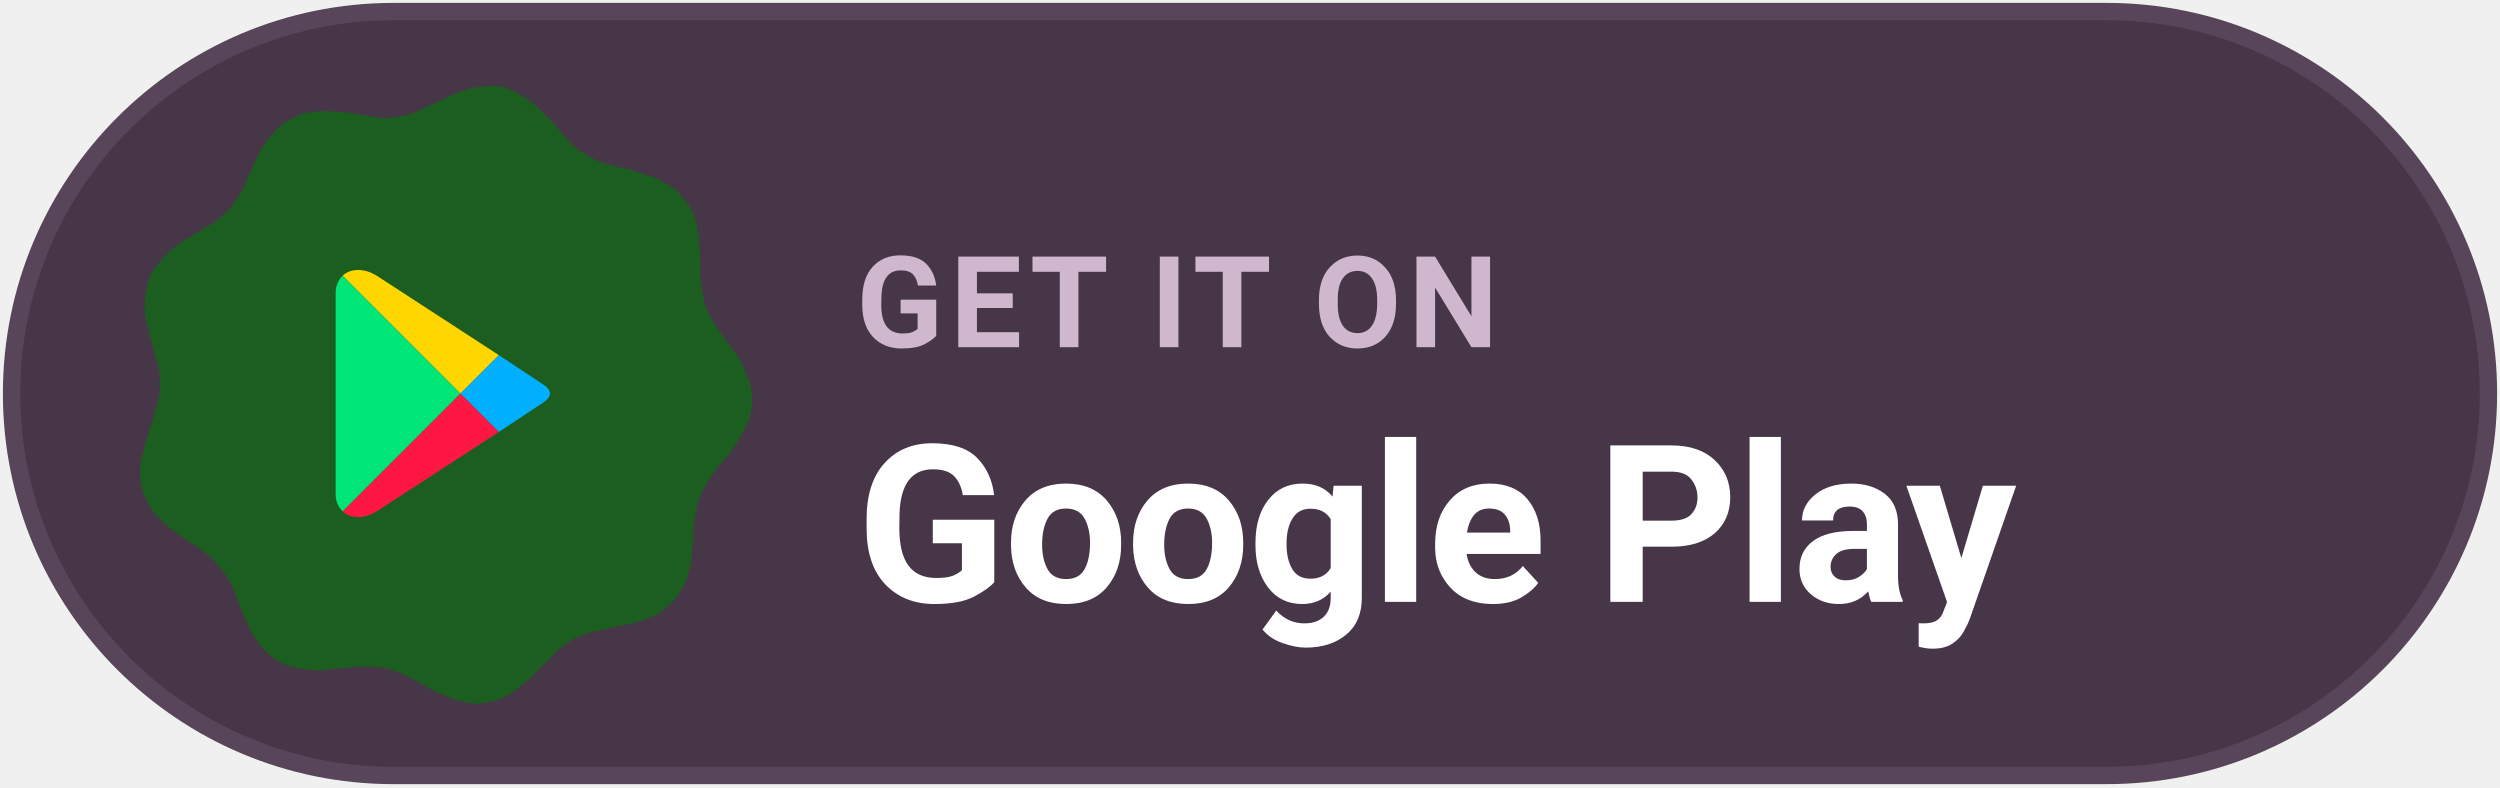
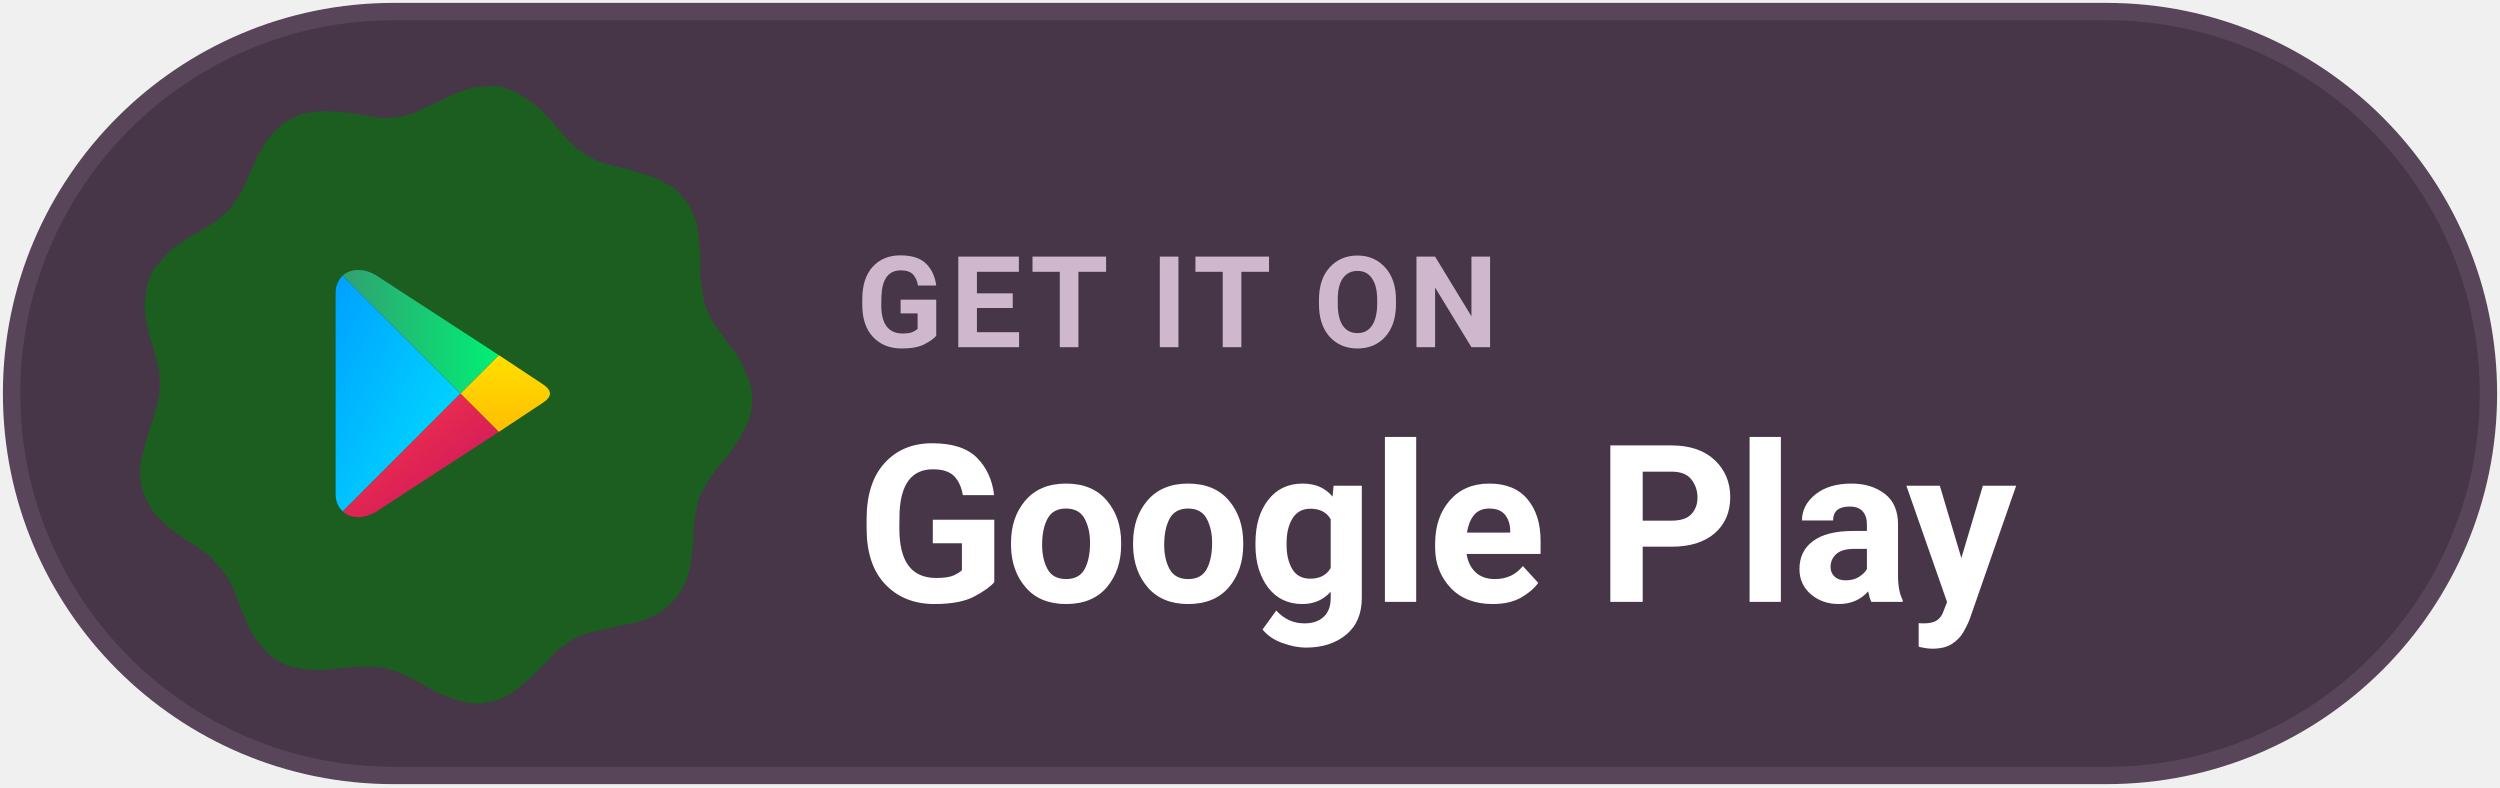
<svg xmlns="http://www.w3.org/2000/svg" width="216" height="68" viewBox="0 0 216 68">
  <defs>
+     <linearGradient id="gpB" x1="0" y1="0" x2="1" y2="1">
+       <stop offset="0" stop-color="#00A0FF" />
+       <stop offset="1" stop-color="#00E3FF" />
+     </linearGradient>
+     <linearGradient id="gpG" x1="0" y1="0" x2="1" y2="0">
+       <stop offset="0" stop-color="#32A071" />
+       <stop offset="1" stop-color="#00F076" />
+     </linearGradient>
+     <linearGradient id="gpY" x1="0" y1="0" x2="0" y2="1">
+       <stop offset="0" stop-color="#FFE000" />
+       <stop offset="1" stop-color="#FFBD00" />
+     </linearGradient>
+     <linearGradient id="gpR" x1="0" y1="0" x2="1" y2="1">
+       <stop offset="0" stop-color="#FF3A44" />
+       <stop offset="1" stop-color="#C31162" />
+     </linearGradient>
    <style>
      .sub { font-family: system-ui, -apple-system, 'Segoe UI', Roboto, Helvetica, Arial, sans-serif; font-size: 11px; font-weight: 600; text-transform: uppercase; letter-spacing: 0.6px; fill: #cfb8ce; }
      .title { font-family: system-ui, -apple-system, 'Segoe UI', Roboto, Helvetica, Arial, sans-serif; font-size: 19px; font-weight: 700; letter-spacing: -0.2px; fill: #ffffff; }
    </style>
  </defs>
  <path d="M34,1H182A33,33 0 0 1 215,34V34A33,33 0 0 1 182,67H34A33,33 0 0 1 1,34V34A33,33 0 0 1 34,1Z" fill="#463647" stroke="#58455a" stroke-width="1.5" />
  <path d="M63.1,39.1C62.7,39.6 62.3,40.0 61.9,40.5C61.6,41.0 61.2,41.4 61.0,41.9C60.7,42.4 60.5,42.8 60.3,43.3C60.2,43.9 60.1,44.4 60.0,45.0C59.9,45.5 59.9,46.1 59.9,46.7C59.8,47.3 59.8,48.0 59.7,48.6C59.6,49.2 59.4,49.8 59.2,50.4C58.9,50.9 58.6,51.4 58.2,51.9C57.8,52.3 57.4,52.7 56.9,53.0C56.3,53.3 55.7,53.5 55.2,53.7C54.6,53.9 53.9,54.0 53.3,54.1C52.7,54.3 52.1,54.4 51.6,54.5C51.0,54.6 50.5,54.8 50.0,55.0C49.5,55.2 49.1,55.5 48.7,55.8C48.2,56.1 47.8,56.5 47.4,57.0C47.0,57.4 46.6,57.8 46.1,58.3C45.7,58.7 45.2,59.1 44.7,59.5C44.2,59.9 43.7,60.2 43.2,60.4C42.6,60.6 42.0,60.7 41.4,60.8C40.8,60.8 40.2,60.7 39.6,60.5C39.1,60.4 38.5,60.1 37.9,59.9C37.3,59.6 36.8,59.3 36.3,59.0C35.7,58.7 35.2,58.4 34.7,58.2C34.2,58.0 33.7,57.8 33.2,57.7C32.7,57.6 32.1,57.6 31.6,57.6C31.0,57.6 30.5,57.6 29.9,57.7C29.3,57.7 28.6,57.8 28.0,57.9C27.4,57.9 26.8,57.9 26.2,57.8C25.6,57.7 25.0,57.6 24.4,57.3C23.9,57.1 23.4,56.7 23.0,56.3C22.6,55.9 22.2,55.4 21.9,54.9C21.5,54.3 21.3,53.7 21.1,53.2C20.8,52.6 20.6,52.0 20.4,51.5C20.2,50.9 20.0,50.4 19.7,50.0C19.4,49.5 19.1,49.1 18.7,48.7C18.4,48.3 18.0,47.9 17.5,47.6C17.0,47.2 16.5,46.9 16.0,46.6C15.5,46.2 15.0,45.9 14.5,45.5C14.1,45.1 13.6,44.6 13.2,44.2C12.9,43.7 12.6,43.1 12.4,42.6C12.2,42.0 12.1,41.4 12.1,40.8C12.1,40.2 12.2,39.6 12.4,39.0C12.5,38.4 12.7,37.8 12.9,37.2C13.1,36.6 13.3,36.1 13.4,35.5C13.6,35.0 13.7,34.4 13.8,33.9C13.8,33.4 13.8,32.9 13.8,32.3C13.7,31.8 13.6,31.2 13.4,30.7C13.3,30.1 13.1,29.5 12.9,28.9C12.8,28.3 12.6,27.7 12.5,27.1C12.5,26.5 12.5,25.8 12.6,25.3C12.7,24.7 12.8,24.1 13.1,23.6C13.4,23.1 13.8,22.6 14.2,22.2C14.6,21.7 15.1,21.3 15.6,21.0C16.1,20.6 16.7,20.3 17.2,20.0C17.7,19.7 18.2,19.4 18.7,19.1C19.1,18.7 19.5,18.4 19.9,18.0C20.2,17.6 20.5,17.1 20.8,16.7C21.1,16.2 21.3,15.6 21.5,15.1C21.8,14.6 22.0,14.0 22.3,13.4C22.6,12.9 22.9,12.3 23.3,11.8C23.7,11.4 24.1,10.9 24.6,10.6C25.1,10.3 25.6,10.0 26.2,9.8C26.8,9.7 27.4,9.6 28.0,9.6C28.6,9.6 29.3,9.7 29.9,9.7C30.5,9.8 31.1,9.9 31.7,10.0C32.2,10.1 32.8,10.2 33.3,10.2C33.9,10.2 34.4,10.1 34.9,10.0C35.4,9.9 36.0,9.7 36.5,9.4C37.0,9.2 37.5,8.9 38.1,8.7C38.6,8.4 39.2,8.1 39.8,7.9C40.4,7.7 41.0,7.5 41.6,7.5C42.2,7.4 42.8,7.4 43.4,7.5C43.9,7.7 44.5,7.9 45.0,8.2C45.5,8.5 46.0,8.9 46.5,9.3C46.9,9.7 47.4,10.2 47.8,10.6C48.2,11.1 48.6,11.6 49.0,12.0C49.4,12.4 49.7,12.8 50.2,13.1C50.6,13.4 51.1,13.6 51.6,13.9C52.1,14.1 52.6,14.2 53.2,14.4C53.7,14.5 54.4,14.6 54.9,14.8C55.5,15.0 56.2,15.2 56.7,15.4C57.3,15.7 57.8,16.0 58.3,16.3C58.7,16.7 59.1,17.2 59.5,17.7C59.8,18.2 60.0,18.7 60.2,19.3C60.3,19.9 60.4,20.5 60.4,21.1C60.5,21.8 60.5,22.4 60.5,23.0C60.5,23.6 60.5,24.2 60.6,24.7C60.7,25.3 60.8,25.8 60.9,26.3C61.1,26.8 61.3,27.3 61.6,27.8C61.9,28.2 62.2,28.7 62.6,29.2C62.9,29.7 63.3,30.2 63.7,30.7C64.0,31.2 64.3,31.8 64.5,32.4C64.8,32.9 64.9,33.5 65.0,34.1C65.0,34.7 65.0,35.3 64.8,35.9C64.7,36.4 64.4,37.0 64.1,37.5C63.8,38.1 63.4,38.6 63.1,39.1Z" fill="#1b5e20" />
  <g transform="translate(26, 22)">
-     <path d="M3.609 1.814L13.793 12 3.61 22.186c-.34-.33-.61-.83-.61-1.46V3.274c0-.63.27-1.13.61-1.46z" fill="#00E676" />
-     <path d="M17.106 8.687l-3.313 3.313L3.61 1.814c.32-.31.8-.49 1.34-.49.52 0 1.05.17 1.54.46l10.616 6.903z" fill="#FFD600" />
-     <path d="M17.106 15.313L6.49 22.216c-.49.29-1.02.46-1.54.46-.54 0-1.02-.18-1.34-.49l10.183-10.183 3.313 3.313z" fill="#FF1744" />
-     <path d="M20.914 11.207c.8.52.8 1.066 0 1.586l-3.808 2.52-3.313-3.313 3.313-3.313 3.808 2.52z" fill="#00B0FF" />
+     <path d="M3.609 1.814L13.793 12 3.61 22.186c-.34-.33-.61-.83-.61-1.46V3.274c0-.63.27-1.13.61-1.46z" fill="url(#gpB)" />
+     <path d="M17.106 8.687l-3.313 3.313L3.61 1.814c.32-.31.8-.49 1.34-.49.52 0 1.05.17 1.54.46l10.616 6.903z" fill="url(#gpG)" />
+     <path d="M17.106 15.313L6.49 22.216c-.49.29-1.02.46-1.54.46-.54 0-1.02-.18-1.34-.49l10.183-10.183 3.313 3.313z" fill="url(#gpR)" />
+     <path d="M20.914 11.207c.8.52.8 1.066 0 1.586l-3.808 2.52-3.313-3.313 3.313-3.313 3.808 2.52z" fill="url(#gpY)" />
  </g>
  <text x="74" y="30" class="sub">GET IT ON</text>
  <text x="74" y="52" class="title">Google Play</text>
</svg>
